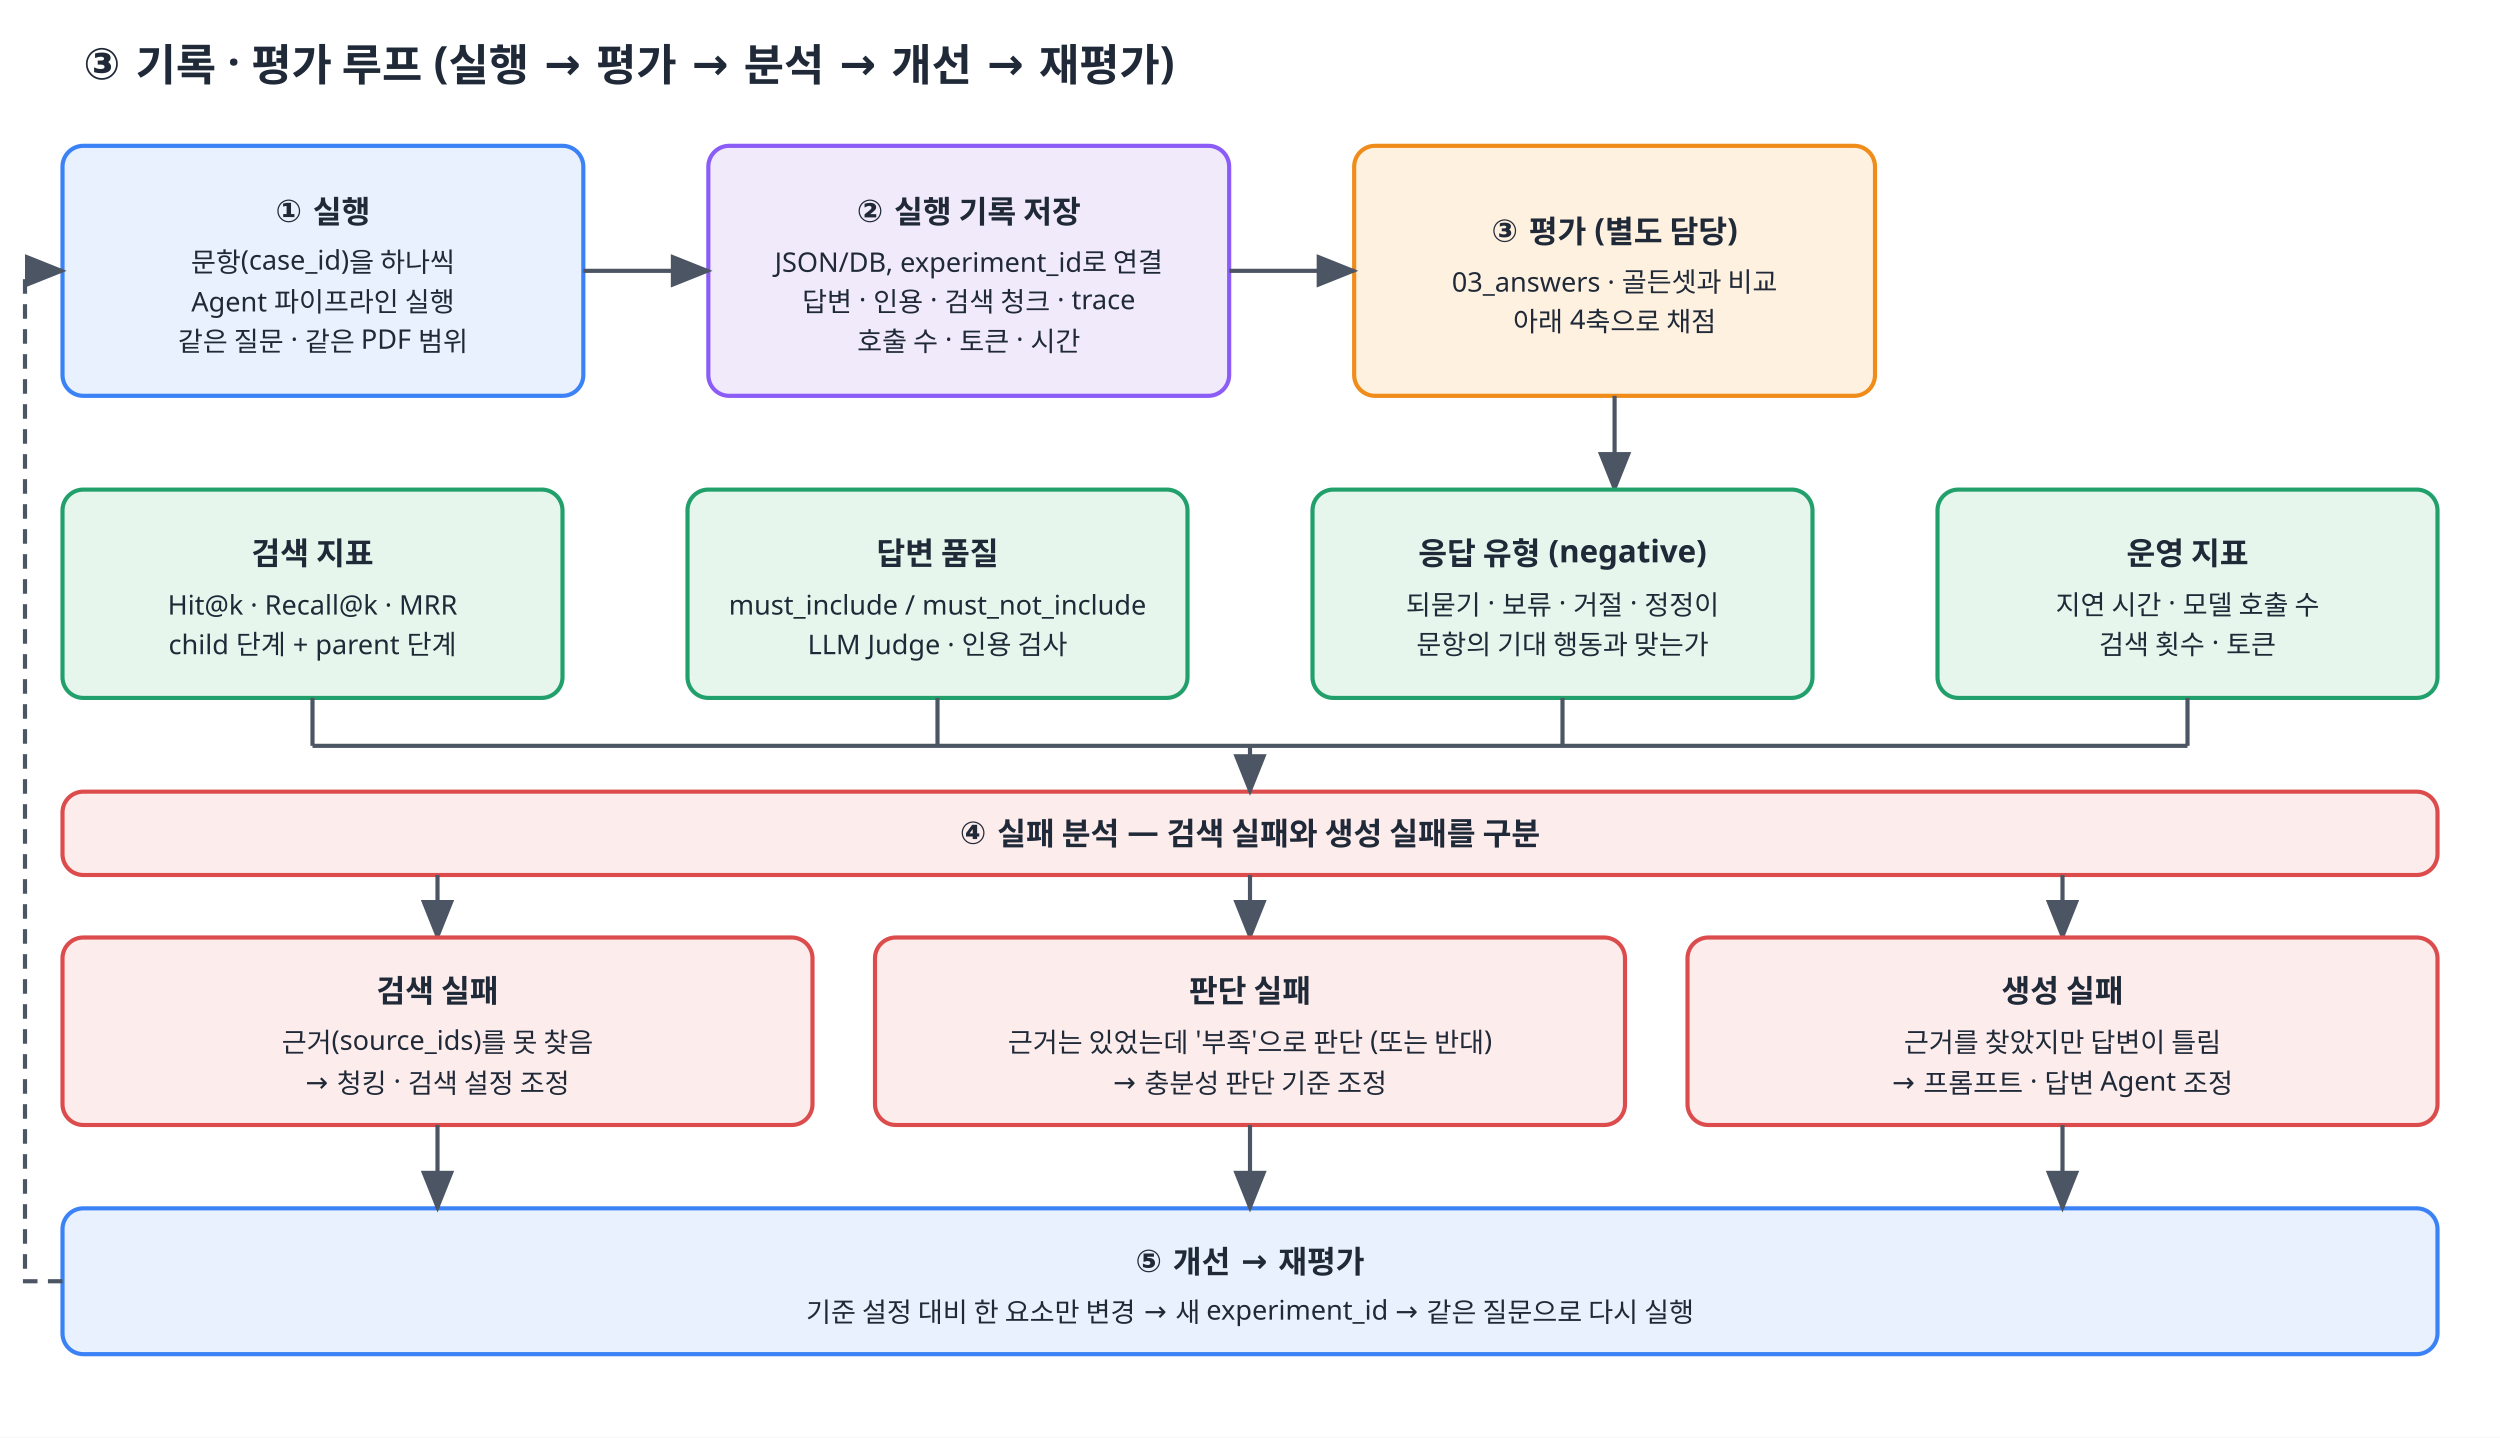
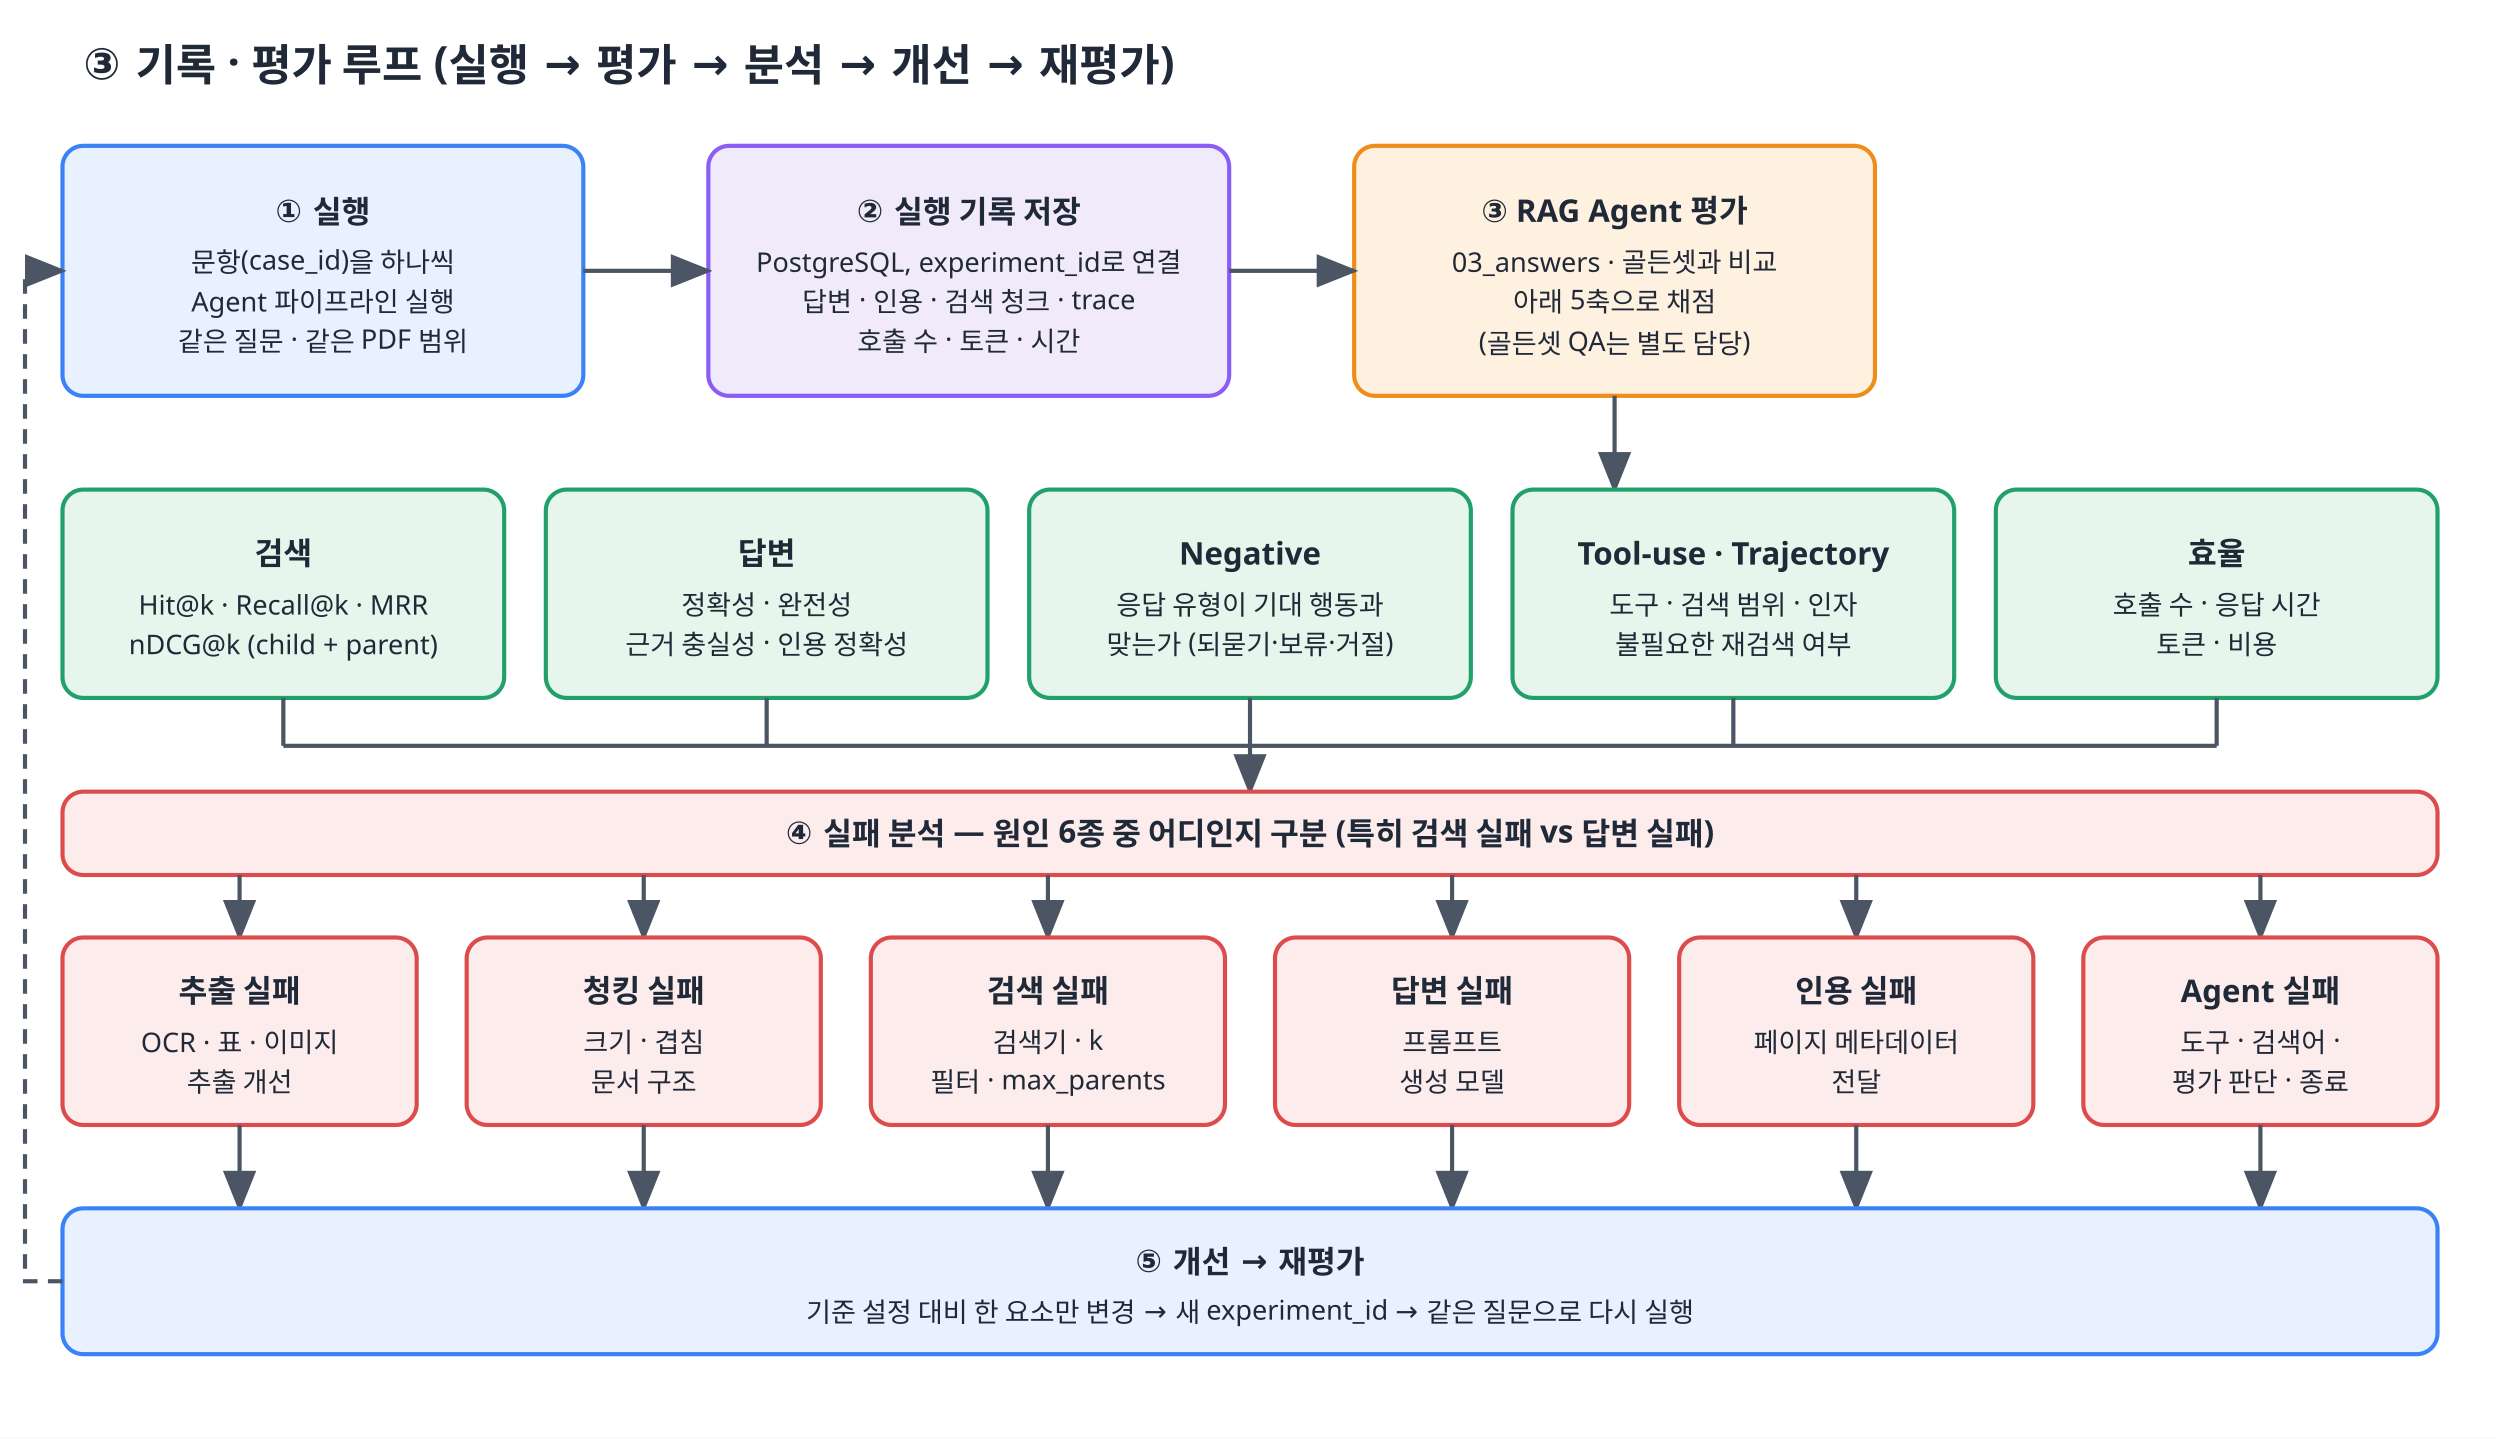
<svg xmlns="http://www.w3.org/2000/svg" width="1200" height="690" viewBox="0 0 1200 690" font-family="'Apple SD Gothic Neo','Noto Sans KR','Malgun Gothic',sans-serif">
  <defs>
    <marker id="ah" markerWidth="10" markerHeight="8" refX="9" refY="4" orient="auto">
      <path d="M0 0 L10 4 L0 8 z" fill="#4B5563" />
    </marker>
  </defs>
  <rect width="1200" height="690" fill="#FFFFFF" />
  <text x="40" y="38" font-size="21" font-weight="bold" text-anchor="start" fill="#1F2937">③ 기록 · 평가 루프 (실행 → 평가 → 분석 → 개선 → 재평가)</text>
  <rect x="30" y="70" width="250" height="120" rx="10" fill="#E8F1FD" stroke="#3B82F6" stroke-width="2" />
  <text x="155.0" y="106.5" font-size="15" font-weight="bold" text-anchor="middle" fill="#1F2937">① 실행</text>
  <text x="155.0" y="130.5" font-size="13" font-weight="normal" text-anchor="middle" fill="#1F2937">문항(case_id)을 하나씩</text>
  <text x="155.0" y="149.5" font-size="13" font-weight="normal" text-anchor="middle" fill="#1F2937">Agent 파이프라인 실행</text>
  <text x="155.0" y="168.5" font-size="13" font-weight="normal" text-anchor="middle" fill="#1F2937">같은 질문 · 같은 PDF 범위</text>
  <rect x="340" y="70" width="250" height="120" rx="10" fill="#F1EAFB" stroke="#8B5CF6" stroke-width="2" />
  <text x="465.0" y="106.5" font-size="15" font-weight="bold" text-anchor="middle" fill="#1F2937">② 실행 기록 저장</text>
-   <text x="465.0" y="130.5" font-size="13" font-weight="normal" text-anchor="middle" fill="#1F2937">JSON/DB, experiment_id로 연결</text>
+   <text x="465.0" y="130.5" font-size="13" font-weight="normal" text-anchor="middle" fill="#1F2937">PostgreSQL, experiment_id로 연결</text>
  <text x="465.0" y="149.5" font-size="13" font-weight="normal" text-anchor="middle" fill="#1F2937">답변 · 인용 · 검색 청크 · trace</text>
  <text x="465.0" y="168.5" font-size="13" font-weight="normal" text-anchor="middle" fill="#1F2937">호출 수 · 토큰 · 시간</text>
  <rect x="650" y="70" width="250" height="120" rx="10" fill="#FFF1E0" stroke="#F08C1A" stroke-width="2" />
-   <text x="775.0" y="116.0" font-size="15" font-weight="bold" text-anchor="middle" fill="#1F2937">③ 평가 (별도 담당)</text>
-   <text x="775.0" y="140.0" font-size="13" font-weight="normal" text-anchor="middle" fill="#1F2937">03_answers · 골든셋과 비교</text>
-   <text x="775.0" y="159.0" font-size="13" font-weight="normal" text-anchor="middle" fill="#1F2937">아래 4축으로 채점</text>
+   <text x="775.0" y="106.5" font-size="15" font-weight="bold" text-anchor="middle" fill="#1F2937">③ RAG Agent 평가</text>
+   <text x="775.0" y="130.5" font-size="13" font-weight="normal" text-anchor="middle" fill="#1F2937">03_answers · 골든셋과 비교</text>
+   <text x="775.0" y="149.5" font-size="13" font-weight="normal" text-anchor="middle" fill="#1F2937">아래 5축으로 채점</text>
+   <text x="775.0" y="168.5" font-size="13" font-weight="normal" text-anchor="middle" fill="#1F2937">(골든셋 QA는 별도 담당)</text>
  <path d="M 280 130 L 340 130" fill="none" stroke="#4B5563" stroke-width="2" marker-end="url(#ah)" />
  <path d="M 590 130 L 650 130" fill="none" stroke="#4B5563" stroke-width="2" marker-end="url(#ah)" />
  <path d="M 775 190 L 775 235" fill="none" stroke="#4B5563" stroke-width="2" marker-end="url(#ah)" />
-   <rect x="30" y="235" width="240" height="100" rx="10" fill="#E7F6EC" stroke="#22A06B" stroke-width="2" />
-   <text x="150.0" y="271.0" font-size="15" font-weight="bold" text-anchor="middle" fill="#1F2937">검색 지표</text>
-   <text x="150.0" y="295.0" font-size="13" font-weight="normal" text-anchor="middle" fill="#1F2937">Hit@k · Recall@k · MRR</text>
-   <text x="150.0" y="314.0" font-size="13" font-weight="normal" text-anchor="middle" fill="#1F2937">child 단계 + parent 단계</text>
-   <rect x="330" y="235" width="240" height="100" rx="10" fill="#E7F6EC" stroke="#22A06B" stroke-width="2" />
-   <text x="450.0" y="271.0" font-size="15" font-weight="bold" text-anchor="middle" fill="#1F2937">답변 품질</text>
-   <text x="450.0" y="295.0" font-size="13" font-weight="normal" text-anchor="middle" fill="#1F2937">must_include / must_not_include</text>
-   <text x="450.0" y="314.0" font-size="13" font-weight="normal" text-anchor="middle" fill="#1F2937">LLM Judge · 인용 검사</text>
-   <rect x="630" y="235" width="240" height="100" rx="10" fill="#E7F6EC" stroke="#22A06B" stroke-width="2" />
-   <text x="750.0" y="271.0" font-size="15" font-weight="bold" text-anchor="middle" fill="#1F2937">응답 유형 (negative)</text>
-   <text x="750.0" y="295.0" font-size="13" font-weight="normal" text-anchor="middle" fill="#1F2937">되묻기 · 보류 · 거절 · 정정이</text>
-   <text x="750.0" y="314.0" font-size="13" font-weight="normal" text-anchor="middle" fill="#1F2937">문항의 기대 행동과 맞는가</text>
-   <rect x="930" y="235" width="240" height="100" rx="10" fill="#E7F6EC" stroke="#22A06B" stroke-width="2" />
-   <text x="1050.0" y="271.0" font-size="15" font-weight="bold" text-anchor="middle" fill="#1F2937">운영 지표</text>
-   <text x="1050.0" y="295.0" font-size="13" font-weight="normal" text-anchor="middle" fill="#1F2937">지연 시간 · 모델 호출 수</text>
-   <text x="1050.0" y="314.0" font-size="13" font-weight="normal" text-anchor="middle" fill="#1F2937">검색 횟수 · 토큰</text>
+   <rect x="30" y="235" width="212" height="100" rx="10" fill="#E7F6EC" stroke="#22A06B" stroke-width="2" />
+   <text x="136.0" y="271.0" font-size="15" font-weight="bold" text-anchor="middle" fill="#1F2937">검색</text>
+   <text x="136.0" y="295.0" font-size="13" font-weight="normal" text-anchor="middle" fill="#1F2937">Hit@k · Recall@k · MRR</text>
+   <text x="136.0" y="314.0" font-size="13" font-weight="normal" text-anchor="middle" fill="#1F2937">nDCG@k (child + parent)</text>
+   <rect x="262" y="235" width="212" height="100" rx="10" fill="#E7F6EC" stroke="#22A06B" stroke-width="2" />
+   <text x="368.0" y="271.0" font-size="15" font-weight="bold" text-anchor="middle" fill="#1F2937">답변</text>
+   <text x="368.0" y="295.0" font-size="13" font-weight="normal" text-anchor="middle" fill="#1F2937">정확성 · 완전성</text>
+   <text x="368.0" y="314.0" font-size="13" font-weight="normal" text-anchor="middle" fill="#1F2937">근거 충실성 · 인용 정확성</text>
+   <rect x="494" y="235" width="212" height="100" rx="10" fill="#E7F6EC" stroke="#22A06B" stroke-width="2" />
+   <text x="600.0" y="271.0" font-size="15" font-weight="bold" text-anchor="middle" fill="#1F2937">Negative</text>
+   <text x="600.0" y="295.0" font-size="13" font-weight="normal" text-anchor="middle" fill="#1F2937">응답 유형이 기대 행동과</text>
+   <text x="600.0" y="314.0" font-size="13" font-weight="normal" text-anchor="middle" fill="#1F2937">맞는가 (되묻기·보류·거절)</text>
+   <rect x="726" y="235" width="212" height="100" rx="10" fill="#E7F6EC" stroke="#22A06B" stroke-width="2" />
+   <text x="832.0" y="271.0" font-size="15" font-weight="bold" text-anchor="middle" fill="#1F2937">Tool-use · Trajectory</text>
+   <text x="832.0" y="295.0" font-size="13" font-weight="normal" text-anchor="middle" fill="#1F2937">도구 · 검색 범위 · 인자</text>
+   <text x="832.0" y="314.0" font-size="13" font-weight="normal" text-anchor="middle" fill="#1F2937">불필요한 재검색 여부</text>
+   <rect x="958" y="235" width="212" height="100" rx="10" fill="#E7F6EC" stroke="#22A06B" stroke-width="2" />
+   <text x="1064.0" y="271.0" font-size="15" font-weight="bold" text-anchor="middle" fill="#1F2937">효율</text>
+   <text x="1064.0" y="295.0" font-size="13" font-weight="normal" text-anchor="middle" fill="#1F2937">호출 수 · 응답 시간</text>
+   <text x="1064.0" y="314.0" font-size="13" font-weight="normal" text-anchor="middle" fill="#1F2937">토큰 · 비용</text>
+   <path d="M 136.0 335 L 136.0 358" fill="none" stroke="#4B5563" stroke-width="2" />
+   <path d="M 368.0 335 L 368.0 358" fill="none" stroke="#4B5563" stroke-width="2" />
+   <path d="M 600.0 335 L 600.0 358" fill="none" stroke="#4B5563" stroke-width="2" />
+   <path d="M 832.0 335 L 832.0 358" fill="none" stroke="#4B5563" stroke-width="2" />
+   <path d="M 1064.0 335 L 1064.0 358" fill="none" stroke="#4B5563" stroke-width="2" />
+   <path d="M 136.0 358 L 1064.0 358" fill="none" stroke="#4B5563" stroke-width="2" />
+   <path d="M 600 358 L 600 380" fill="none" stroke="#4B5563" stroke-width="2" marker-end="url(#ah)" />
  <rect x="30" y="380" width="1140" height="40" rx="10" fill="#FDECEC" stroke="#DC4C4C" stroke-width="2" />
-   <text x="600.0" y="405.0" font-size="15" font-weight="bold" text-anchor="middle" fill="#1F2937">④ 실패 분석 — 검색 실패와 생성 실패를 구분</text>
-   <path d="M 150 335 L 150 358" stroke="#4B5563" stroke-width="2" fill="none" />
-   <path d="M 450 335 L 450 358" stroke="#4B5563" stroke-width="2" fill="none" />
-   <path d="M 750 335 L 750 358" stroke="#4B5563" stroke-width="2" fill="none" />
-   <path d="M 1050 335 L 1050 358" stroke="#4B5563" stroke-width="2" fill="none" />
-   <path d="M 150 358 L 1050 358" stroke="#4B5563" stroke-width="2" fill="none" />
-   <path d="M 600 358 L 600 380" fill="none" stroke="#4B5563" stroke-width="2" marker-end="url(#ah)" />
-   <path d="M 210 420 L 210 450" fill="none" stroke="#4B5563" stroke-width="2" marker-end="url(#ah)" />
-   <path d="M 600 420 L 600 450" fill="none" stroke="#4B5563" stroke-width="2" marker-end="url(#ah)" />
-   <path d="M 990 420 L 990 450" fill="none" stroke="#4B5563" stroke-width="2" marker-end="url(#ah)" />
-   <rect x="30" y="450" width="360" height="90" rx="10" fill="#FDECEC" stroke="#DC4C4C" stroke-width="2" />
-   <text x="210.0" y="481.0" font-size="15" font-weight="bold" text-anchor="middle" fill="#1F2937">검색 실패</text>
-   <text x="210.0" y="505.0" font-size="13" font-weight="normal" text-anchor="middle" fill="#1F2937">근거(source_ids)를 못 찾음</text>
-   <text x="210.0" y="524.0" font-size="13" font-weight="normal" text-anchor="middle" fill="#1F2937">→ 청킹 · 검색 설정 조정</text>
-   <rect x="420" y="450" width="360" height="90" rx="10" fill="#FDECEC" stroke="#DC4C4C" stroke-width="2" />
-   <text x="600.0" y="481.0" font-size="15" font-weight="bold" text-anchor="middle" fill="#1F2937">판단 실패</text>
-   <text x="600.0" y="505.0" font-size="13" font-weight="normal" text-anchor="middle" fill="#1F2937">근거는 있었는데 '부족'으로 판단 (또는 반대)</text>
-   <text x="600.0" y="524.0" font-size="13" font-weight="normal" text-anchor="middle" fill="#1F2937">→ 충분성 판단 기준 조정</text>
-   <rect x="810" y="450" width="360" height="90" rx="10" fill="#FDECEC" stroke="#DC4C4C" stroke-width="2" />
-   <text x="990.0" y="481.0" font-size="15" font-weight="bold" text-anchor="middle" fill="#1F2937">생성 실패</text>
-   <text x="990.0" y="505.0" font-size="13" font-weight="normal" text-anchor="middle" fill="#1F2937">근거를 찾았지만 답변이 틀림</text>
-   <text x="990.0" y="524.0" font-size="13" font-weight="normal" text-anchor="middle" fill="#1F2937">→ 프롬프트 · 답변 Agent 조정</text>
+   <text x="600.0" y="405.0" font-size="15" font-weight="bold" text-anchor="middle" fill="#1F2937">④ 실패 분석 — 원인 6종 중 어디인지 구분 (특히 검색 실패 vs 답변 실패)</text>
+   <path d="M 115 420 L 115 450" fill="none" stroke="#4B5563" stroke-width="2" marker-end="url(#ah)" />
+   <rect x="30" y="450" width="170" height="90" rx="10" fill="#FDECEC" stroke="#DC4C4C" stroke-width="2" />
+   <text x="115.0" y="481.0" font-size="15" font-weight="bold" text-anchor="middle" fill="#1F2937">추출 실패</text>
+   <text x="115.0" y="505.0" font-size="13" font-weight="normal" text-anchor="middle" fill="#1F2937">OCR · 표 · 이미지</text>
+   <text x="115.0" y="524.0" font-size="13" font-weight="normal" text-anchor="middle" fill="#1F2937">추출 개선</text>
+   <path d="M 115 540 L 115 580" fill="none" stroke="#4B5563" stroke-width="2" marker-end="url(#ah)" />
+   <path d="M 309 420 L 309 450" fill="none" stroke="#4B5563" stroke-width="2" marker-end="url(#ah)" />
+   <rect x="224" y="450" width="170" height="90" rx="10" fill="#FDECEC" stroke="#DC4C4C" stroke-width="2" />
+   <text x="309.0" y="481.0" font-size="15" font-weight="bold" text-anchor="middle" fill="#1F2937">청킹 실패</text>
+   <text x="309.0" y="505.0" font-size="13" font-weight="normal" text-anchor="middle" fill="#1F2937">크기 · 겹침</text>
+   <text x="309.0" y="524.0" font-size="13" font-weight="normal" text-anchor="middle" fill="#1F2937">문서 구조</text>
+   <path d="M 309 540 L 309 580" fill="none" stroke="#4B5563" stroke-width="2" marker-end="url(#ah)" />
+   <path d="M 503 420 L 503 450" fill="none" stroke="#4B5563" stroke-width="2" marker-end="url(#ah)" />
+   <rect x="418" y="450" width="170" height="90" rx="10" fill="#FDECEC" stroke="#DC4C4C" stroke-width="2" />
+   <text x="503.0" y="481.0" font-size="15" font-weight="bold" text-anchor="middle" fill="#1F2937">검색 실패</text>
+   <text x="503.0" y="505.0" font-size="13" font-weight="normal" text-anchor="middle" fill="#1F2937">검색기 · k</text>
+   <text x="503.0" y="524.0" font-size="13" font-weight="normal" text-anchor="middle" fill="#1F2937">필터 · max_parents</text>
+   <path d="M 503 540 L 503 580" fill="none" stroke="#4B5563" stroke-width="2" marker-end="url(#ah)" />
+   <path d="M 697 420 L 697 450" fill="none" stroke="#4B5563" stroke-width="2" marker-end="url(#ah)" />
+   <rect x="612" y="450" width="170" height="90" rx="10" fill="#FDECEC" stroke="#DC4C4C" stroke-width="2" />
+   <text x="697.0" y="481.0" font-size="15" font-weight="bold" text-anchor="middle" fill="#1F2937">답변 실패</text>
+   <text x="697.0" y="505.0" font-size="13" font-weight="normal" text-anchor="middle" fill="#1F2937">프롬프트</text>
+   <text x="697.0" y="524.0" font-size="13" font-weight="normal" text-anchor="middle" fill="#1F2937">생성 모델</text>
+   <path d="M 697 540 L 697 580" fill="none" stroke="#4B5563" stroke-width="2" marker-end="url(#ah)" />
+   <path d="M 891 420 L 891 450" fill="none" stroke="#4B5563" stroke-width="2" marker-end="url(#ah)" />
+   <rect x="806" y="450" width="170" height="90" rx="10" fill="#FDECEC" stroke="#DC4C4C" stroke-width="2" />
+   <text x="891.0" y="481.0" font-size="15" font-weight="bold" text-anchor="middle" fill="#1F2937">인용 실패</text>
+   <text x="891.0" y="505.0" font-size="13" font-weight="normal" text-anchor="middle" fill="#1F2937">페이지 메타데이터</text>
+   <text x="891.0" y="524.0" font-size="13" font-weight="normal" text-anchor="middle" fill="#1F2937">전달</text>
+   <path d="M 891 540 L 891 580" fill="none" stroke="#4B5563" stroke-width="2" marker-end="url(#ah)" />
+   <path d="M 1085 420 L 1085 450" fill="none" stroke="#4B5563" stroke-width="2" marker-end="url(#ah)" />
+   <rect x="1000" y="450" width="170" height="90" rx="10" fill="#FDECEC" stroke="#DC4C4C" stroke-width="2" />
+   <text x="1085.0" y="481.0" font-size="15" font-weight="bold" text-anchor="middle" fill="#1F2937">Agent 실패</text>
+   <text x="1085.0" y="505.0" font-size="13" font-weight="normal" text-anchor="middle" fill="#1F2937">도구 · 검색어 ·</text>
+   <text x="1085.0" y="524.0" font-size="13" font-weight="normal" text-anchor="middle" fill="#1F2937">평가 판단 · 종료</text>
+   <path d="M 1085 540 L 1085 580" fill="none" stroke="#4B5563" stroke-width="2" marker-end="url(#ah)" />
  <rect x="30" y="580" width="1140" height="70" rx="10" fill="#E8F1FD" stroke="#3B82F6" stroke-width="2" />
  <text x="600.0" y="610.5" font-size="15" font-weight="bold" text-anchor="middle" fill="#1F2937">⑤ 개선 → 재평가</text>
  <text x="600.0" y="634.5" font-size="13" font-weight="normal" text-anchor="middle" fill="#1F2937">기준 설정 대비 한 요소만 변경 → 새 experiment_id → 같은 질문으로 다시 실행</text>
-   <path d="M 210 540 L 210 580" fill="none" stroke="#4B5563" stroke-width="2" marker-end="url(#ah)" />
-   <path d="M 600 540 L 600 580" fill="none" stroke="#4B5563" stroke-width="2" marker-end="url(#ah)" />
-   <path d="M 990 540 L 990 580" fill="none" stroke="#4B5563" stroke-width="2" marker-end="url(#ah)" />
  <path d="M 30 615 L 12 615 L 12 130 L 30 130" fill="none" stroke="#4B5563" stroke-width="2" stroke-dasharray="7 5" marker-end="url(#ah)" />
</svg>
